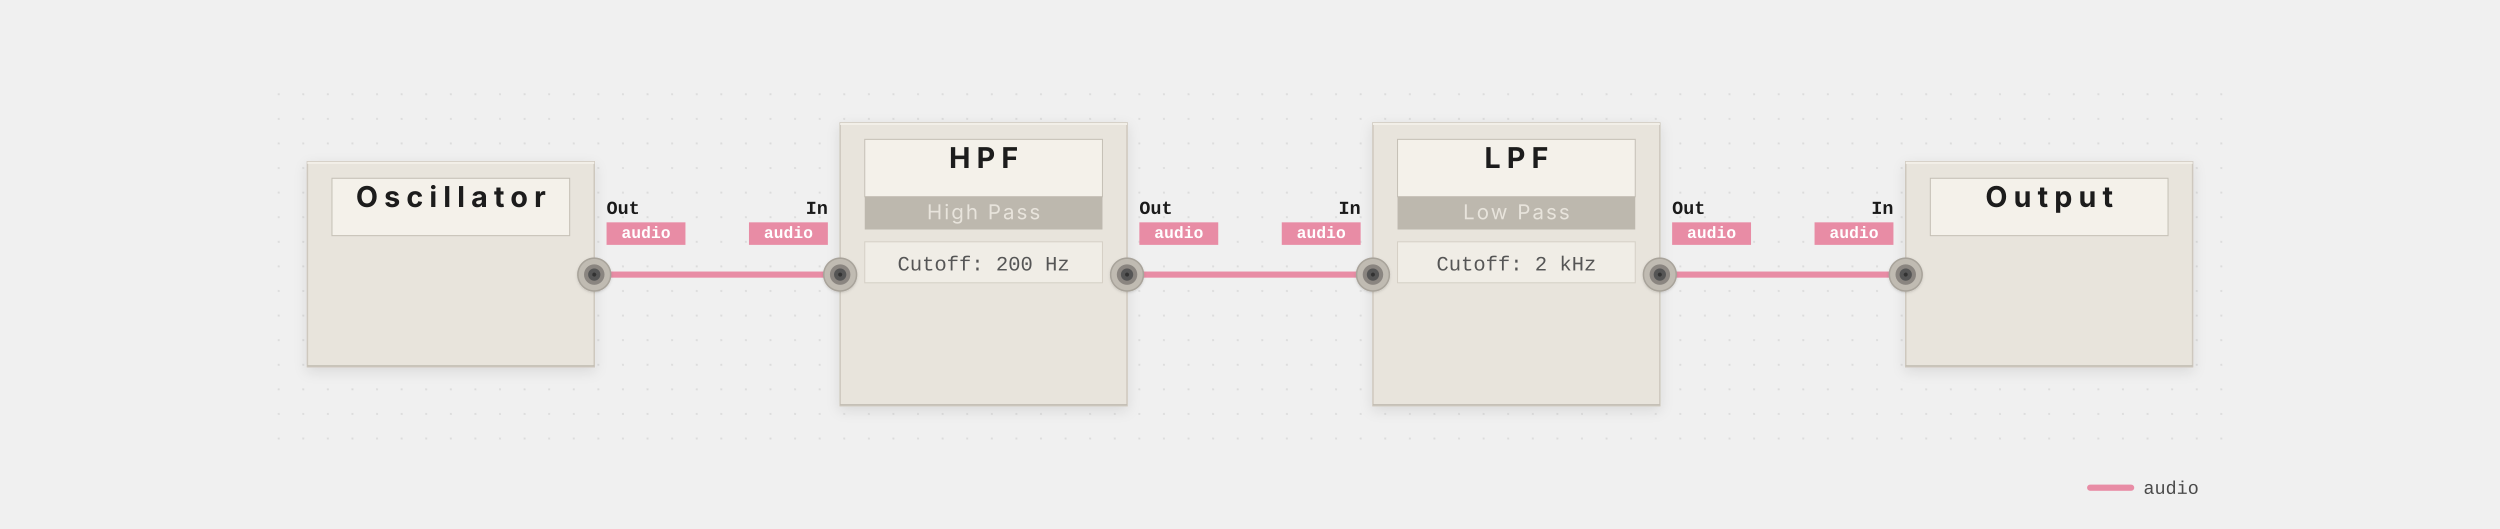
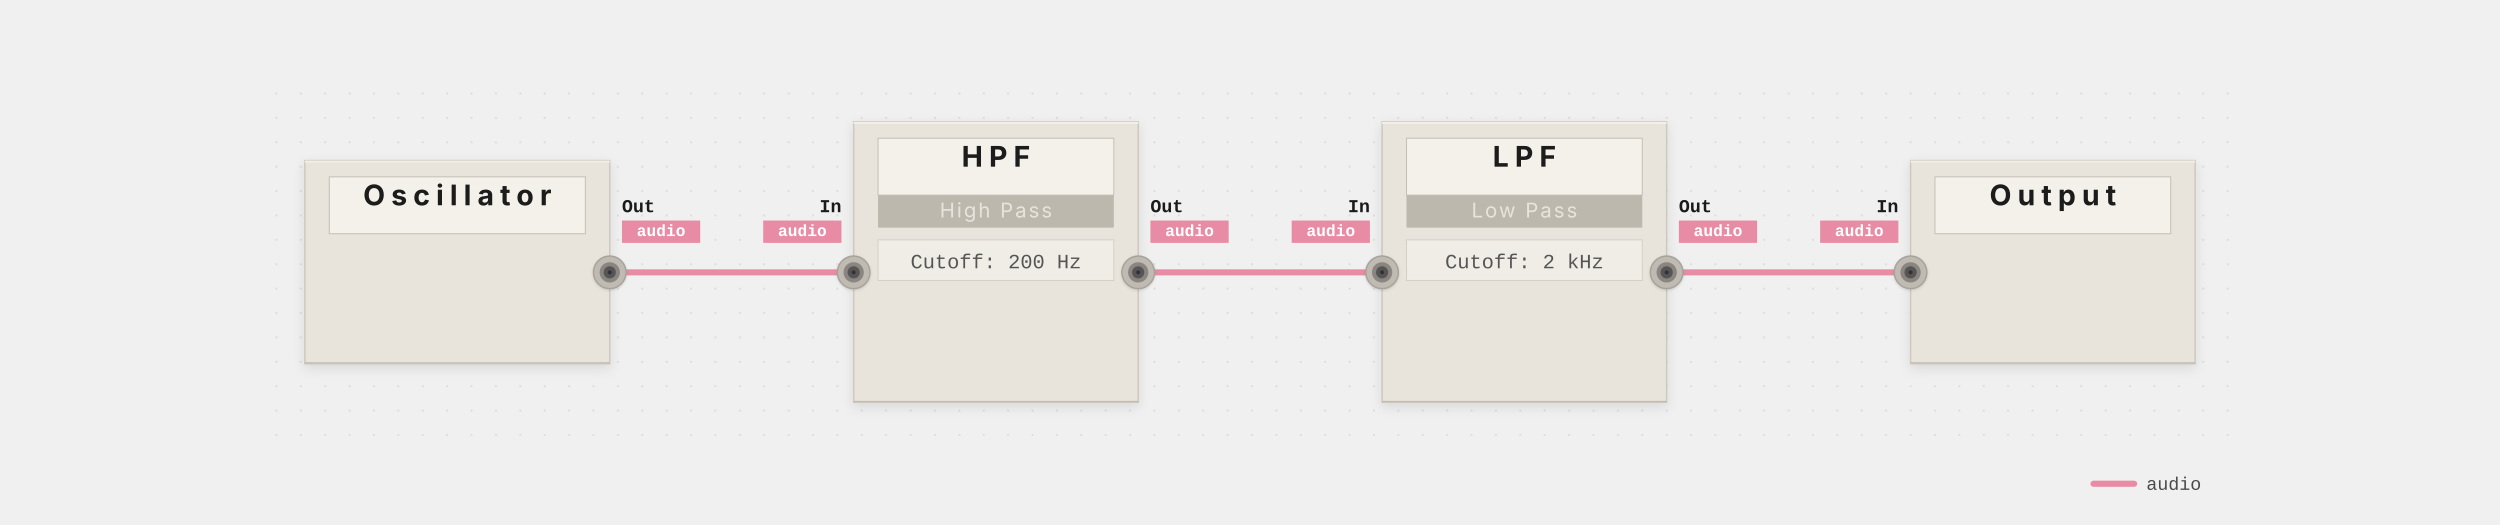
- <svg xmlns="http://www.w3.org/2000/svg" viewBox="-130 -40 1220 258" width="100%" data-pf-min-width="1220" role="img" aria-labelledby="pf-9986b8-title pf-9986b8-desc">
+ <svg xmlns="http://www.w3.org/2000/svg" viewBox="-130 -40 1230 258" width="100%" data-pf-min-width="1230" role="img" aria-labelledby="pf-f72bb8-title pf-f72bb8-desc">
  <style>@media print { .pf-panel, .pf-jack { filter: none; } }</style>
  <defs>
-     <filter id="pf-9986b8-panel-shadow" x="-20%" y="-20%" width="140%" height="140%">
+     <filter id="pf-f72bb8-panel-shadow" x="-20%" y="-20%" width="140%" height="140%">
      <feDropShadow dx="0" dy="2" stdDeviation="3" flood-opacity="0.1" />
    </filter>
-     <filter id="pf-9986b8-jack-shadow" x="-20%" y="-20%" width="140%" height="140%">
+     <filter id="pf-f72bb8-jack-shadow" x="-20%" y="-20%" width="140%" height="140%">
      <feDropShadow dx="0" dy="0.5" stdDeviation="0.8" flood-opacity="0.15" />
    </filter>
-     <pattern id="pf-9986b8-dots" width="12" height="12" patternUnits="userSpaceOnUse">
+     <pattern id="pf-f72bb8-dots" width="12" height="12" patternUnits="userSpaceOnUse">
      <circle cx="6" cy="6" r="0.5" fill="#aaaaaa" opacity="0.3" />
    </pattern>
  </defs>
  <g class="pf-layer-bg">
-     <rect width="960" height="178" fill="url(#pf-9986b8-dots)" />
+     <rect width="970" height="178" fill="url(#pf-f72bb8-dots)" />
  </g>
  <g class="pf-layer-cables">
-     <path d="M 160 94 C 208 94, 232 94, 280 94" stroke="#e88ca5" stroke-width="3" fill="none" stroke-linecap="round" stroke-linejoin="round" data-connection="conn-0" data-signal="audio" />
-     <path d="M 420 94 C 468 94, 492 94, 540 94" stroke="#e88ca5" stroke-width="3" fill="none" stroke-linecap="round" stroke-linejoin="round" data-connection="conn-1" data-signal="audio" />
-     <path d="M 680 94 C 728 94, 752 94, 800 94" stroke="#e88ca5" stroke-width="3" fill="none" stroke-linecap="round" stroke-linejoin="round" data-connection="conn-2" data-signal="audio" />
-     <circle cx="160" cy="94" r="3.5" fill="#d47a93" />
-     <circle cx="280" cy="94" r="3.5" fill="#d47a93" />
-     <circle cx="420" cy="94" r="3.5" fill="#d47a93" />
-     <circle cx="540" cy="94" r="3.5" fill="#d47a93" />
-     <circle cx="680" cy="94" r="3.5" fill="#d47a93" />
-     <circle cx="800" cy="94" r="3.5" fill="#d47a93" />
+     <path d="M 170 94 C 218 94, 242 94, 290 94" stroke="#e88ca5" stroke-width="3" fill="none" stroke-linecap="round" stroke-linejoin="round" data-connection="conn-0" data-signal="audio" />
+     <path d="M 430 94 C 478 94, 502 94, 550 94" stroke="#e88ca5" stroke-width="3" fill="none" stroke-linecap="round" stroke-linejoin="round" data-connection="conn-1" data-signal="audio" />
+     <path d="M 690 94 C 738 94, 762 94, 810 94" stroke="#e88ca5" stroke-width="3" fill="none" stroke-linecap="round" stroke-linejoin="round" data-connection="conn-2" data-signal="audio" />
+     <circle cx="170" cy="94" r="3.5" fill="#d47a93" />
+     <circle cx="290" cy="94" r="3.5" fill="#d47a93" />
+     <circle cx="430" cy="94" r="3.5" fill="#d47a93" />
+     <circle cx="550" cy="94" r="3.5" fill="#d47a93" />
+     <circle cx="690" cy="94" r="3.5" fill="#d47a93" />
+     <circle cx="810" cy="94" r="3.5" fill="#d47a93" />
  </g>
  <g class="pf-layer-panels">
-     <g data-module="HPF" filter="url(#pf-9986b8-panel-shadow)">
-       <rect x="280" y="20" width="140" height="138" fill="#e8e4dc" stroke="#cec8be" stroke-width="0.75" rx="0" />
-       <line x1="280" y1="20.5" x2="420" y2="20.5" stroke="#f2efe8" stroke-width="1" />
-       <line x1="280" y1="157.5" x2="420" y2="157.5" stroke="#bdb8ae" stroke-width="0.5" />
-       <rect x="292" y="28" width="116" height="28" fill="#f4f1ea" stroke="#c5c0b6" stroke-width="0.5" />
-       <text x="350" y="42" text-anchor="middle" font-family="system-ui, -apple-system, BlinkMacSystemFont, 'Segoe UI', sans-serif" font-size="14" font-weight="700" fill="#1a1a1a" letter-spacing="3">HPF</text>
-       <rect class="pf-sublabel-bar" x="292" y="56" width="116" height="16" fill="#bdb8ae" />
-       <text x="350" y="67" text-anchor="middle" font-family="system-ui, -apple-system, BlinkMacSystemFont, 'Segoe UI', sans-serif" font-size="10" fill="#e8e4dc" letter-spacing="1">High Pass</text>
+     <g data-module="HPF" filter="url(#pf-f72bb8-panel-shadow)">
+       <rect x="290" y="20" width="140" height="138" fill="#e8e4dc" stroke="#cec8be" stroke-width="0.75" rx="0" />
+       <line x1="290" y1="20.5" x2="430" y2="20.5" stroke="#f2efe8" stroke-width="1" />
+       <line x1="290" y1="157.5" x2="430" y2="157.5" stroke="#bdb8ae" stroke-width="0.5" />
+       <rect x="302" y="28" width="116" height="28" fill="#f4f1ea" stroke="#c5c0b6" stroke-width="0.5" />
+       <text x="360" y="42" text-anchor="middle" font-family="system-ui, -apple-system, BlinkMacSystemFont, 'Segoe UI', sans-serif" font-size="14" font-weight="700" fill="#1a1a1a" letter-spacing="3">HPF</text>
+       <rect class="pf-sublabel-bar" x="302" y="56" width="116" height="16" fill="#bdb8ae" />
+       <text x="360" y="67" text-anchor="middle" font-family="system-ui, -apple-system, BlinkMacSystemFont, 'Segoe UI', sans-serif" font-size="10" fill="#e8e4dc" letter-spacing="1">High Pass</text>
    </g>
-     <g data-module="LPF" filter="url(#pf-9986b8-panel-shadow)">
-       <rect x="540" y="20" width="140" height="138" fill="#e8e4dc" stroke="#cec8be" stroke-width="0.75" rx="0" />
-       <line x1="540" y1="20.5" x2="680" y2="20.5" stroke="#f2efe8" stroke-width="1" />
-       <line x1="540" y1="157.5" x2="680" y2="157.5" stroke="#bdb8ae" stroke-width="0.5" />
-       <rect x="552" y="28" width="116" height="28" fill="#f4f1ea" stroke="#c5c0b6" stroke-width="0.5" />
-       <text x="610" y="42" text-anchor="middle" font-family="system-ui, -apple-system, BlinkMacSystemFont, 'Segoe UI', sans-serif" font-size="14" font-weight="700" fill="#1a1a1a" letter-spacing="3">LPF</text>
-       <rect class="pf-sublabel-bar" x="552" y="56" width="116" height="16" fill="#bdb8ae" />
-       <text x="610" y="67" text-anchor="middle" font-family="system-ui, -apple-system, BlinkMacSystemFont, 'Segoe UI', sans-serif" font-size="10" fill="#e8e4dc" letter-spacing="1">Low Pass</text>
+     <g data-module="LPF" filter="url(#pf-f72bb8-panel-shadow)">
+       <rect x="550" y="20" width="140" height="138" fill="#e8e4dc" stroke="#cec8be" stroke-width="0.75" rx="0" />
+       <line x1="550" y1="20.5" x2="690" y2="20.5" stroke="#f2efe8" stroke-width="1" />
+       <line x1="550" y1="157.5" x2="690" y2="157.5" stroke="#bdb8ae" stroke-width="0.5" />
+       <rect x="562" y="28" width="116" height="28" fill="#f4f1ea" stroke="#c5c0b6" stroke-width="0.5" />
+       <text x="620" y="42" text-anchor="middle" font-family="system-ui, -apple-system, BlinkMacSystemFont, 'Segoe UI', sans-serif" font-size="14" font-weight="700" fill="#1a1a1a" letter-spacing="3">LPF</text>
+       <rect class="pf-sublabel-bar" x="562" y="56" width="116" height="16" fill="#bdb8ae" />
+       <text x="620" y="67" text-anchor="middle" font-family="system-ui, -apple-system, BlinkMacSystemFont, 'Segoe UI', sans-serif" font-size="10" fill="#e8e4dc" letter-spacing="1">Low Pass</text>
    </g>
-     <g data-module="Oscillator" filter="url(#pf-9986b8-panel-shadow)">
-       <rect x="20" y="39" width="140" height="100" fill="#e8e4dc" stroke="#cec8be" stroke-width="0.75" rx="0" />
-       <line x1="20" y1="39.5" x2="160" y2="39.5" stroke="#f2efe8" stroke-width="1" />
-       <line x1="20" y1="138.5" x2="160" y2="138.5" stroke="#bdb8ae" stroke-width="0.5" />
-       <rect x="32" y="47" width="116" height="28" fill="#f4f1ea" stroke="#c5c0b6" stroke-width="0.5" />
-       <text x="90" y="61" text-anchor="middle" font-family="system-ui, -apple-system, BlinkMacSystemFont, 'Segoe UI', sans-serif" font-size="14" font-weight="700" fill="#1a1a1a" letter-spacing="3">Oscillator</text>
+     <g data-module="Oscillator" filter="url(#pf-f72bb8-panel-shadow)">
+       <rect x="20" y="39" width="150" height="100" fill="#e8e4dc" stroke="#cec8be" stroke-width="0.75" rx="0" />
+       <line x1="20" y1="39.5" x2="170" y2="39.5" stroke="#f2efe8" stroke-width="1" />
+       <line x1="20" y1="138.5" x2="170" y2="138.5" stroke="#bdb8ae" stroke-width="0.5" />
+       <rect x="32" y="47" width="126" height="28" fill="#f4f1ea" stroke="#c5c0b6" stroke-width="0.5" />
+       <text x="95" y="61" text-anchor="middle" font-family="system-ui, -apple-system, BlinkMacSystemFont, 'Segoe UI', sans-serif" font-size="14" font-weight="700" fill="#1a1a1a" letter-spacing="3">Oscillator</text>
    </g>
-     <g data-module="Output" filter="url(#pf-9986b8-panel-shadow)">
-       <rect x="800" y="39" width="140" height="100" fill="#e8e4dc" stroke="#cec8be" stroke-width="0.75" rx="0" />
-       <line x1="800" y1="39.5" x2="940" y2="39.5" stroke="#f2efe8" stroke-width="1" />
-       <line x1="800" y1="138.5" x2="940" y2="138.5" stroke="#bdb8ae" stroke-width="0.5" />
-       <rect x="812" y="47" width="116" height="28" fill="#f4f1ea" stroke="#c5c0b6" stroke-width="0.5" />
-       <text x="870" y="61" text-anchor="middle" font-family="system-ui, -apple-system, BlinkMacSystemFont, 'Segoe UI', sans-serif" font-size="14" font-weight="700" fill="#1a1a1a" letter-spacing="3">Output</text>
+     <g data-module="Output" filter="url(#pf-f72bb8-panel-shadow)">
+       <rect x="810" y="39" width="140" height="100" fill="#e8e4dc" stroke="#cec8be" stroke-width="0.75" rx="0" />
+       <line x1="810" y1="39.5" x2="950" y2="39.5" stroke="#f2efe8" stroke-width="1" />
+       <line x1="810" y1="138.5" x2="950" y2="138.5" stroke="#bdb8ae" stroke-width="0.5" />
+       <rect x="822" y="47" width="116" height="28" fill="#f4f1ea" stroke="#c5c0b6" stroke-width="0.5" />
+       <text x="880" y="61" text-anchor="middle" font-family="system-ui, -apple-system, BlinkMacSystemFont, 'Segoe UI', sans-serif" font-size="14" font-weight="700" fill="#1a1a1a" letter-spacing="3">Output</text>
    </g>
  </g>
  <g class="pf-layer-params">
-     <rect x="292" y="78" width="116" height="20" fill="#f0ede6" stroke="#d5d0c6" stroke-width="0.5" />
-     <text x="350" y="92" text-anchor="middle" font-family="'SF Mono', 'Fira Code', Consolas, 'Courier New', monospace" font-size="10" fill="#555555">Cutoff: 200 Hz</text>
-     <rect x="552" y="78" width="116" height="20" fill="#f0ede6" stroke="#d5d0c6" stroke-width="0.5" />
-     <text x="610" y="92" text-anchor="middle" font-family="'SF Mono', 'Fira Code', Consolas, 'Courier New', monospace" font-size="10" fill="#555555">Cutoff: 2 kHz</text>
+     <rect x="302" y="78" width="116" height="20" fill="#f0ede6" stroke="#d5d0c6" stroke-width="0.5" />
+     <text x="360" y="92" text-anchor="middle" font-family="'SF Mono', 'Fira Code', Consolas, 'Courier New', monospace" font-size="10" fill="#555555">Cutoff: 200 Hz</text>
+     <rect x="562" y="78" width="116" height="20" fill="#f0ede6" stroke="#d5d0c6" stroke-width="0.5" />
+     <text x="620" y="92" text-anchor="middle" font-family="'SF Mono', 'Fira Code', Consolas, 'Courier New', monospace" font-size="10" fill="#555555">Cutoff: 2 kHz</text>
  </g>
  <g class="pf-layer-jacks">
-     <g data-port="hpf.in" filter="url(#pf-9986b8-jack-shadow)">
-       <circle cx="280" cy="94" r="8" fill="#c0bbb2" stroke="#a8a39a" stroke-width="0.75" />
-       <circle cx="280" cy="94" r="5" fill="#8a8580" />
-       <circle cx="280" cy="94" r="3" fill="#555555" />
-       <circle cx="280" cy="94" r="1" fill="#333333" />
+     <g data-port="hpf.in" filter="url(#pf-f72bb8-jack-shadow)">
+       <circle cx="290" cy="94" r="8" fill="#c0bbb2" stroke="#a8a39a" stroke-width="0.75" />
+       <circle cx="290" cy="94" r="5" fill="#8a8580" />
+       <circle cx="290" cy="94" r="3" fill="#555555" />
+       <circle cx="290" cy="94" r="1" fill="#333333" />
    </g>
-     <g data-port="hpf.out" filter="url(#pf-9986b8-jack-shadow)">
-       <circle cx="420" cy="94" r="8" fill="#c0bbb2" stroke="#a8a39a" stroke-width="0.75" />
-       <circle cx="420" cy="94" r="5" fill="#8a8580" />
-       <circle cx="420" cy="94" r="3" fill="#555555" />
-       <circle cx="420" cy="94" r="1" fill="#333333" />
+     <g data-port="hpf.out" filter="url(#pf-f72bb8-jack-shadow)">
+       <circle cx="430" cy="94" r="8" fill="#c0bbb2" stroke="#a8a39a" stroke-width="0.75" />
+       <circle cx="430" cy="94" r="5" fill="#8a8580" />
+       <circle cx="430" cy="94" r="3" fill="#555555" />
+       <circle cx="430" cy="94" r="1" fill="#333333" />
    </g>
-     <g data-port="lpf.in" filter="url(#pf-9986b8-jack-shadow)">
-       <circle cx="540" cy="94" r="8" fill="#c0bbb2" stroke="#a8a39a" stroke-width="0.75" />
-       <circle cx="540" cy="94" r="5" fill="#8a8580" />
-       <circle cx="540" cy="94" r="3" fill="#555555" />
-       <circle cx="540" cy="94" r="1" fill="#333333" />
+     <g data-port="lpf.in" filter="url(#pf-f72bb8-jack-shadow)">
+       <circle cx="550" cy="94" r="8" fill="#c0bbb2" stroke="#a8a39a" stroke-width="0.75" />
+       <circle cx="550" cy="94" r="5" fill="#8a8580" />
+       <circle cx="550" cy="94" r="3" fill="#555555" />
+       <circle cx="550" cy="94" r="1" fill="#333333" />
    </g>
-     <g data-port="lpf.out" filter="url(#pf-9986b8-jack-shadow)">
-       <circle cx="680" cy="94" r="8" fill="#c0bbb2" stroke="#a8a39a" stroke-width="0.75" />
-       <circle cx="680" cy="94" r="5" fill="#8a8580" />
-       <circle cx="680" cy="94" r="3" fill="#555555" />
-       <circle cx="680" cy="94" r="1" fill="#333333" />
+     <g data-port="lpf.out" filter="url(#pf-f72bb8-jack-shadow)">
+       <circle cx="690" cy="94" r="8" fill="#c0bbb2" stroke="#a8a39a" stroke-width="0.75" />
+       <circle cx="690" cy="94" r="5" fill="#8a8580" />
+       <circle cx="690" cy="94" r="3" fill="#555555" />
+       <circle cx="690" cy="94" r="1" fill="#333333" />
    </g>
-     <g data-port="oscillator.out" filter="url(#pf-9986b8-jack-shadow)">
-       <circle cx="160" cy="94" r="8" fill="#c0bbb2" stroke="#a8a39a" stroke-width="0.75" />
-       <circle cx="160" cy="94" r="5" fill="#8a8580" />
-       <circle cx="160" cy="94" r="3" fill="#555555" />
-       <circle cx="160" cy="94" r="1" fill="#333333" />
+     <g data-port="oscillator.out" filter="url(#pf-f72bb8-jack-shadow)">
+       <circle cx="170" cy="94" r="8" fill="#c0bbb2" stroke="#a8a39a" stroke-width="0.75" />
+       <circle cx="170" cy="94" r="5" fill="#8a8580" />
+       <circle cx="170" cy="94" r="3" fill="#555555" />
+       <circle cx="170" cy="94" r="1" fill="#333333" />
    </g>
-     <g data-port="output.in" filter="url(#pf-9986b8-jack-shadow)">
-       <circle cx="800" cy="94" r="8" fill="#c0bbb2" stroke="#a8a39a" stroke-width="0.75" />
-       <circle cx="800" cy="94" r="5" fill="#8a8580" />
-       <circle cx="800" cy="94" r="3" fill="#555555" />
-       <circle cx="800" cy="94" r="1" fill="#333333" />
+     <g data-port="output.in" filter="url(#pf-f72bb8-jack-shadow)">
+       <circle cx="810" cy="94" r="8" fill="#c0bbb2" stroke="#a8a39a" stroke-width="0.75" />
+       <circle cx="810" cy="94" r="5" fill="#8a8580" />
+       <circle cx="810" cy="94" r="3" fill="#555555" />
+       <circle cx="810" cy="94" r="1" fill="#333333" />
    </g>
  </g>
  <g class="pf-layer-labels">
-     <text x="274" y="62" font-family="'SF Mono', 'Fira Code', Consolas, 'Courier New', monospace" font-size="9" fill="#1a1a1a" font-weight="600" text-anchor="end" dominant-baseline="central">In</text>
-     <rect class="pf-port-pill" x="235.5" y="68.5" width="38.5" height="11" rx="0" fill="#e88ca5" data-signal="audio" />
-     <text class="pf-port-pill-text" x="254.75" y="74" text-anchor="middle" dominant-baseline="central" font-family="'SF Mono', 'Fira Code', Consolas, 'Courier New', monospace" font-size="8" fill="#ffffff" font-weight="600">audio</text>
-     <text x="426" y="62" font-family="'SF Mono', 'Fira Code', Consolas, 'Courier New', monospace" font-size="9" fill="#1a1a1a" font-weight="600" text-anchor="start" dominant-baseline="central">Out</text>
-     <rect class="pf-port-pill" x="426" y="68.5" width="38.5" height="11" rx="0" fill="#e88ca5" data-signal="audio" />
-     <text class="pf-port-pill-text" x="445.25" y="74" text-anchor="middle" dominant-baseline="central" font-family="'SF Mono', 'Fira Code', Consolas, 'Courier New', monospace" font-size="8" fill="#ffffff" font-weight="600">audio</text>
-     <text x="534" y="62" font-family="'SF Mono', 'Fira Code', Consolas, 'Courier New', monospace" font-size="9" fill="#1a1a1a" font-weight="600" text-anchor="end" dominant-baseline="central">In</text>
-     <rect class="pf-port-pill" x="495.5" y="68.5" width="38.5" height="11" rx="0" fill="#e88ca5" data-signal="audio" />
-     <text class="pf-port-pill-text" x="514.75" y="74" text-anchor="middle" dominant-baseline="central" font-family="'SF Mono', 'Fira Code', Consolas, 'Courier New', monospace" font-size="8" fill="#ffffff" font-weight="600">audio</text>
-     <text x="686" y="62" font-family="'SF Mono', 'Fira Code', Consolas, 'Courier New', monospace" font-size="9" fill="#1a1a1a" font-weight="600" text-anchor="start" dominant-baseline="central">Out</text>
-     <rect class="pf-port-pill" x="686" y="68.5" width="38.5" height="11" rx="0" fill="#e88ca5" data-signal="audio" />
-     <text class="pf-port-pill-text" x="705.25" y="74" text-anchor="middle" dominant-baseline="central" font-family="'SF Mono', 'Fira Code', Consolas, 'Courier New', monospace" font-size="8" fill="#ffffff" font-weight="600">audio</text>
-     <text x="166" y="62" font-family="'SF Mono', 'Fira Code', Consolas, 'Courier New', monospace" font-size="9" fill="#1a1a1a" font-weight="600" text-anchor="start" dominant-baseline="central">Out</text>
-     <rect class="pf-port-pill" x="166" y="68.5" width="38.5" height="11" rx="0" fill="#e88ca5" data-signal="audio" />
-     <text class="pf-port-pill-text" x="185.25" y="74" text-anchor="middle" dominant-baseline="central" font-family="'SF Mono', 'Fira Code', Consolas, 'Courier New', monospace" font-size="8" fill="#ffffff" font-weight="600">audio</text>
-     <text x="794" y="62" font-family="'SF Mono', 'Fira Code', Consolas, 'Courier New', monospace" font-size="9" fill="#1a1a1a" font-weight="600" text-anchor="end" dominant-baseline="central">In</text>
-     <rect class="pf-port-pill" x="755.5" y="68.5" width="38.5" height="11" rx="0" fill="#e88ca5" data-signal="audio" />
-     <text class="pf-port-pill-text" x="774.75" y="74" text-anchor="middle" dominant-baseline="central" font-family="'SF Mono', 'Fira Code', Consolas, 'Courier New', monospace" font-size="8" fill="#ffffff" font-weight="600">audio</text>
+     <text x="284" y="62" font-family="'SF Mono', 'Fira Code', Consolas, 'Courier New', monospace" font-size="9" fill="#1a1a1a" font-weight="600" text-anchor="end" dominant-baseline="central">In</text>
+     <rect class="pf-port-pill" x="245.5" y="68.5" width="38.5" height="11" rx="0" fill="#e88ca5" data-signal="audio" />
+     <text class="pf-port-pill-text" x="264.75" y="74" text-anchor="middle" dominant-baseline="central" font-family="'SF Mono', 'Fira Code', Consolas, 'Courier New', monospace" font-size="8" fill="#ffffff" font-weight="600">audio</text>
+     <text x="436" y="62" font-family="'SF Mono', 'Fira Code', Consolas, 'Courier New', monospace" font-size="9" fill="#1a1a1a" font-weight="600" text-anchor="start" dominant-baseline="central">Out</text>
+     <rect class="pf-port-pill" x="436" y="68.5" width="38.5" height="11" rx="0" fill="#e88ca5" data-signal="audio" />
+     <text class="pf-port-pill-text" x="455.25" y="74" text-anchor="middle" dominant-baseline="central" font-family="'SF Mono', 'Fira Code', Consolas, 'Courier New', monospace" font-size="8" fill="#ffffff" font-weight="600">audio</text>
+     <text x="544" y="62" font-family="'SF Mono', 'Fira Code', Consolas, 'Courier New', monospace" font-size="9" fill="#1a1a1a" font-weight="600" text-anchor="end" dominant-baseline="central">In</text>
+     <rect class="pf-port-pill" x="505.5" y="68.5" width="38.5" height="11" rx="0" fill="#e88ca5" data-signal="audio" />
+     <text class="pf-port-pill-text" x="524.75" y="74" text-anchor="middle" dominant-baseline="central" font-family="'SF Mono', 'Fira Code', Consolas, 'Courier New', monospace" font-size="8" fill="#ffffff" font-weight="600">audio</text>
+     <text x="696" y="62" font-family="'SF Mono', 'Fira Code', Consolas, 'Courier New', monospace" font-size="9" fill="#1a1a1a" font-weight="600" text-anchor="start" dominant-baseline="central">Out</text>
+     <rect class="pf-port-pill" x="696" y="68.5" width="38.5" height="11" rx="0" fill="#e88ca5" data-signal="audio" />
+     <text class="pf-port-pill-text" x="715.25" y="74" text-anchor="middle" dominant-baseline="central" font-family="'SF Mono', 'Fira Code', Consolas, 'Courier New', monospace" font-size="8" fill="#ffffff" font-weight="600">audio</text>
+     <text x="176" y="62" font-family="'SF Mono', 'Fira Code', Consolas, 'Courier New', monospace" font-size="9" fill="#1a1a1a" font-weight="600" text-anchor="start" dominant-baseline="central">Out</text>
+     <rect class="pf-port-pill" x="176" y="68.5" width="38.5" height="11" rx="0" fill="#e88ca5" data-signal="audio" />
+     <text class="pf-port-pill-text" x="195.25" y="74" text-anchor="middle" dominant-baseline="central" font-family="'SF Mono', 'Fira Code', Consolas, 'Courier New', monospace" font-size="8" fill="#ffffff" font-weight="600">audio</text>
+     <text x="804" y="62" font-family="'SF Mono', 'Fira Code', Consolas, 'Courier New', monospace" font-size="9" fill="#1a1a1a" font-weight="600" text-anchor="end" dominant-baseline="central">In</text>
+     <rect class="pf-port-pill" x="765.5" y="68.5" width="38.5" height="11" rx="0" fill="#e88ca5" data-signal="audio" />
+     <text class="pf-port-pill-text" x="784.75" y="74" text-anchor="middle" dominant-baseline="central" font-family="'SF Mono', 'Fira Code', Consolas, 'Courier New', monospace" font-size="8" fill="#ffffff" font-weight="600">audio</text>
  </g>
  <g class="pf-layer-annotations" />
  <g class="pf-layer-legend">
-     <g transform="translate(890, 198)">
+     <g transform="translate(900, 198)">
      <line x1="0" y1="0" x2="20" y2="0" stroke="#e88ca5" stroke-width="3" stroke-linecap="round" />
      <text x="26" y="3" font-family="'SF Mono', 'Fira Code', Consolas, 'Courier New', monospace" font-size="9" fill="#4a4a4a">audio</text>
    </g>
  </g>
</svg>
